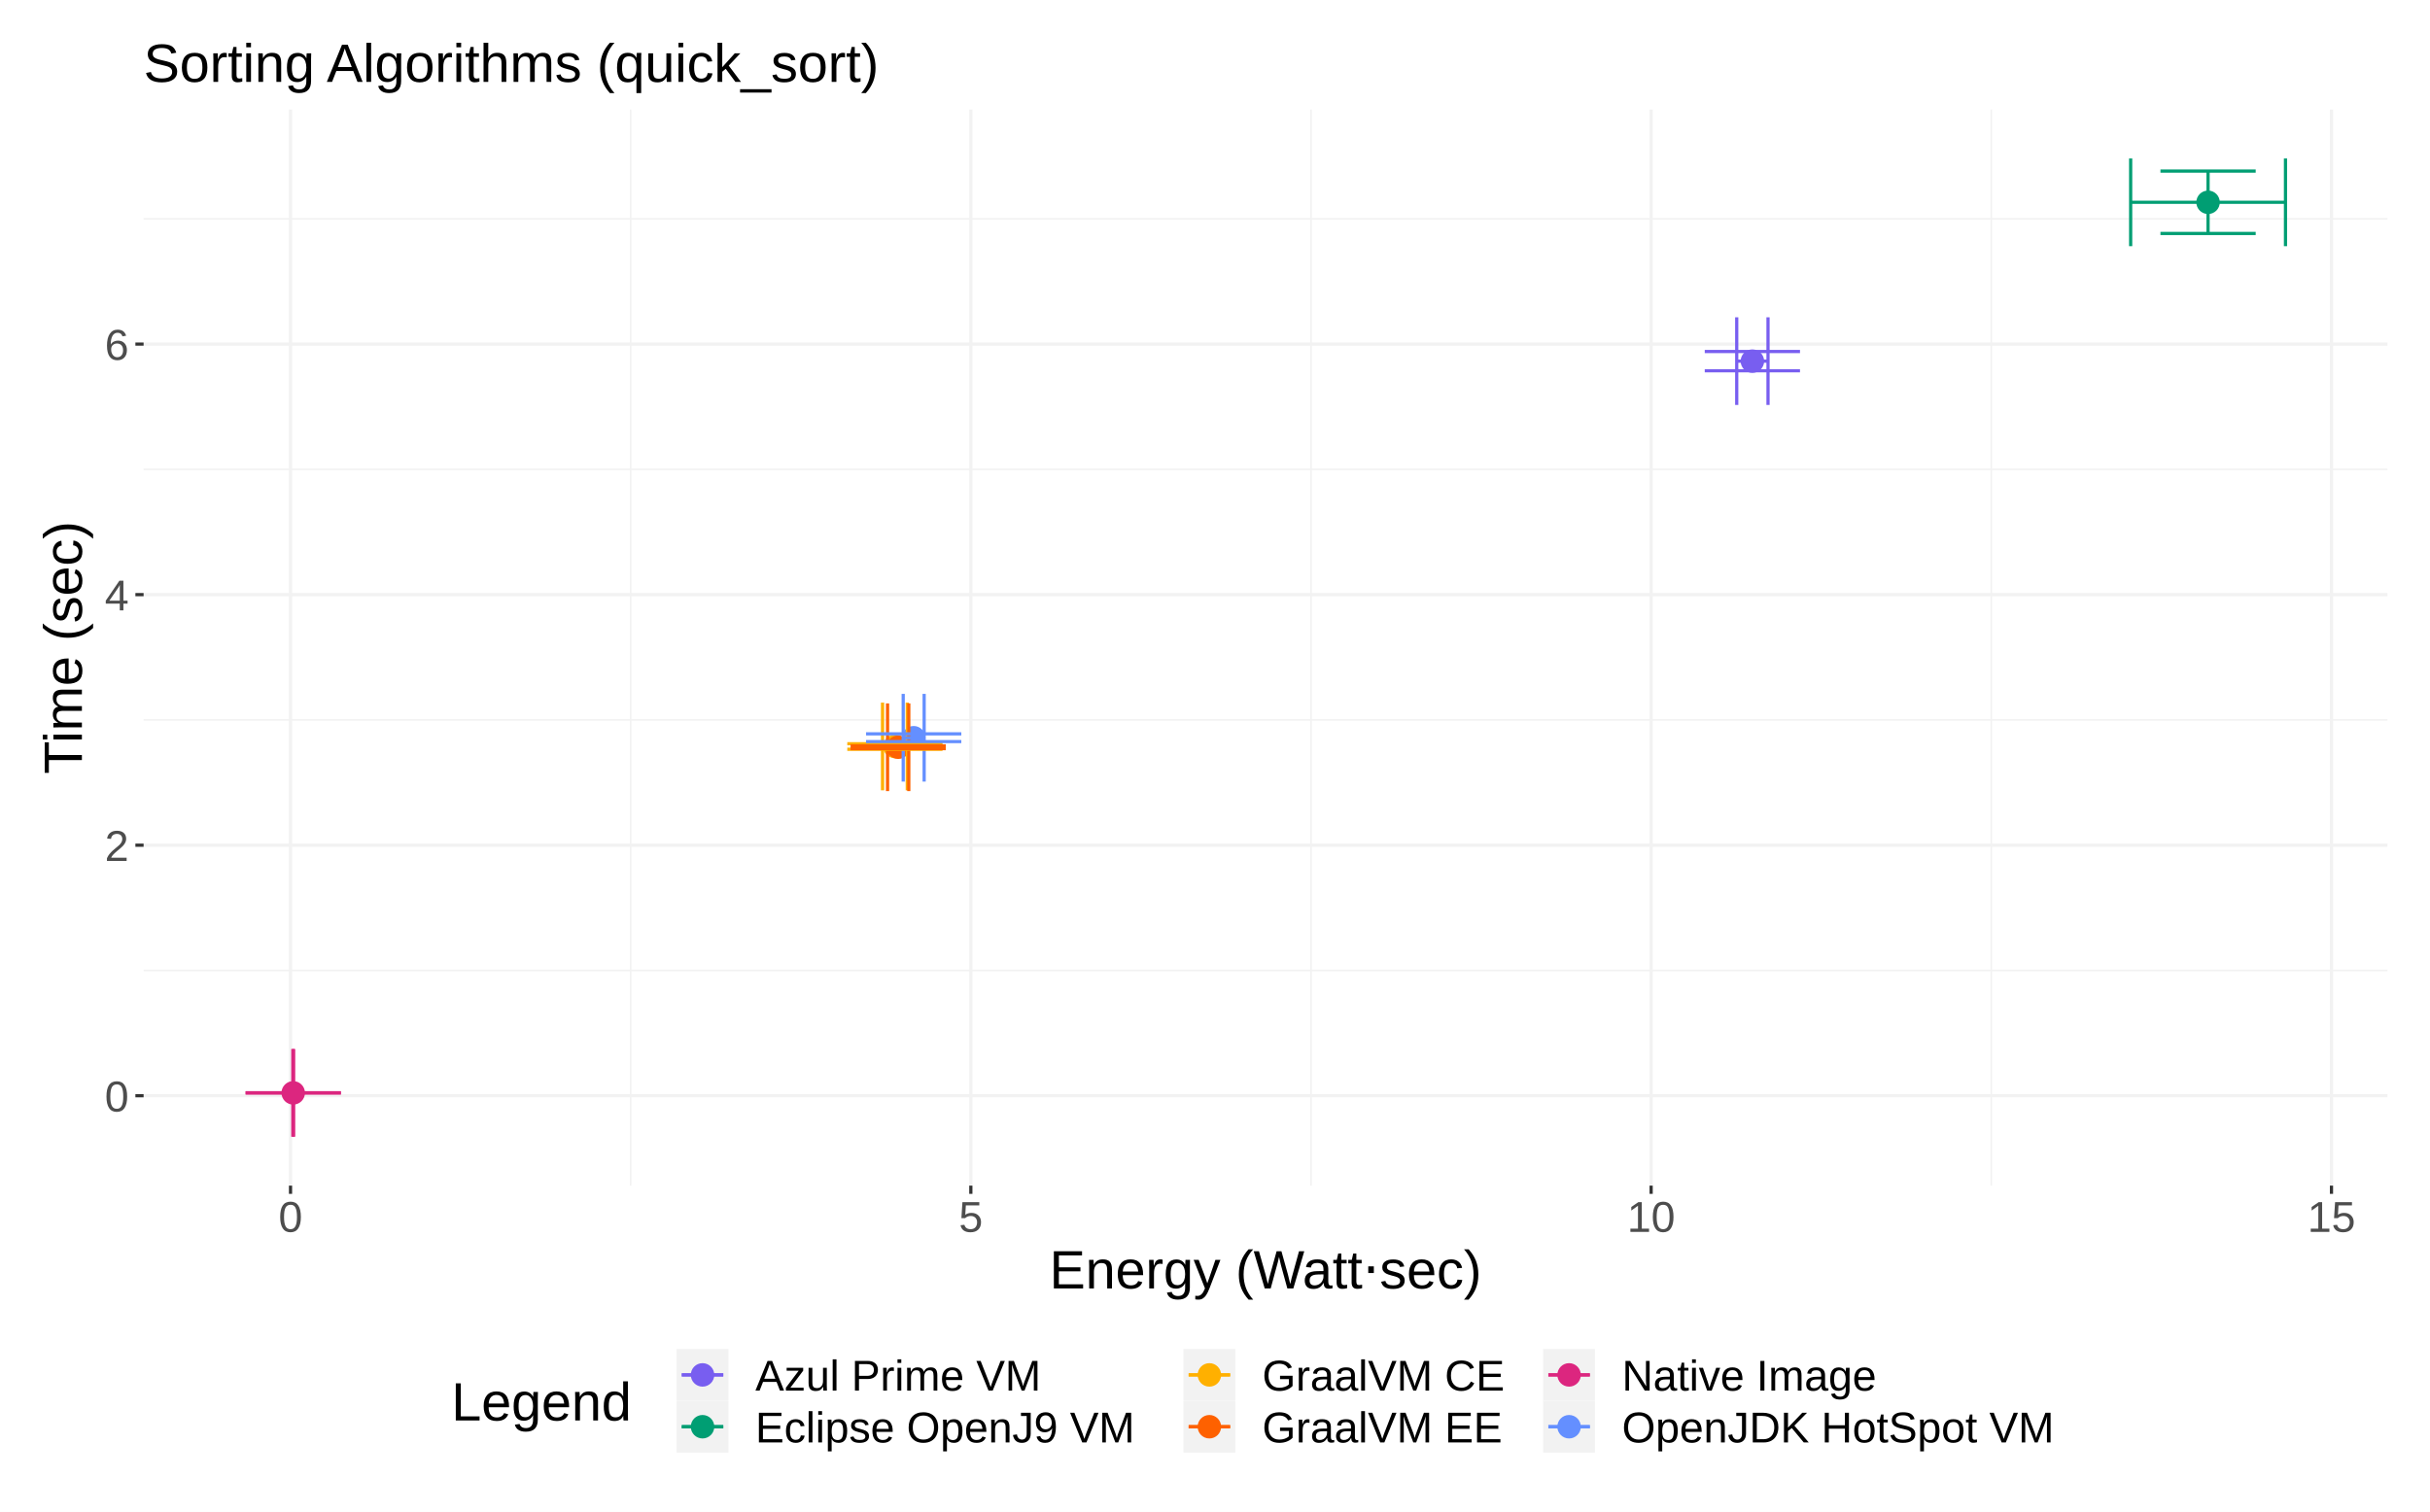
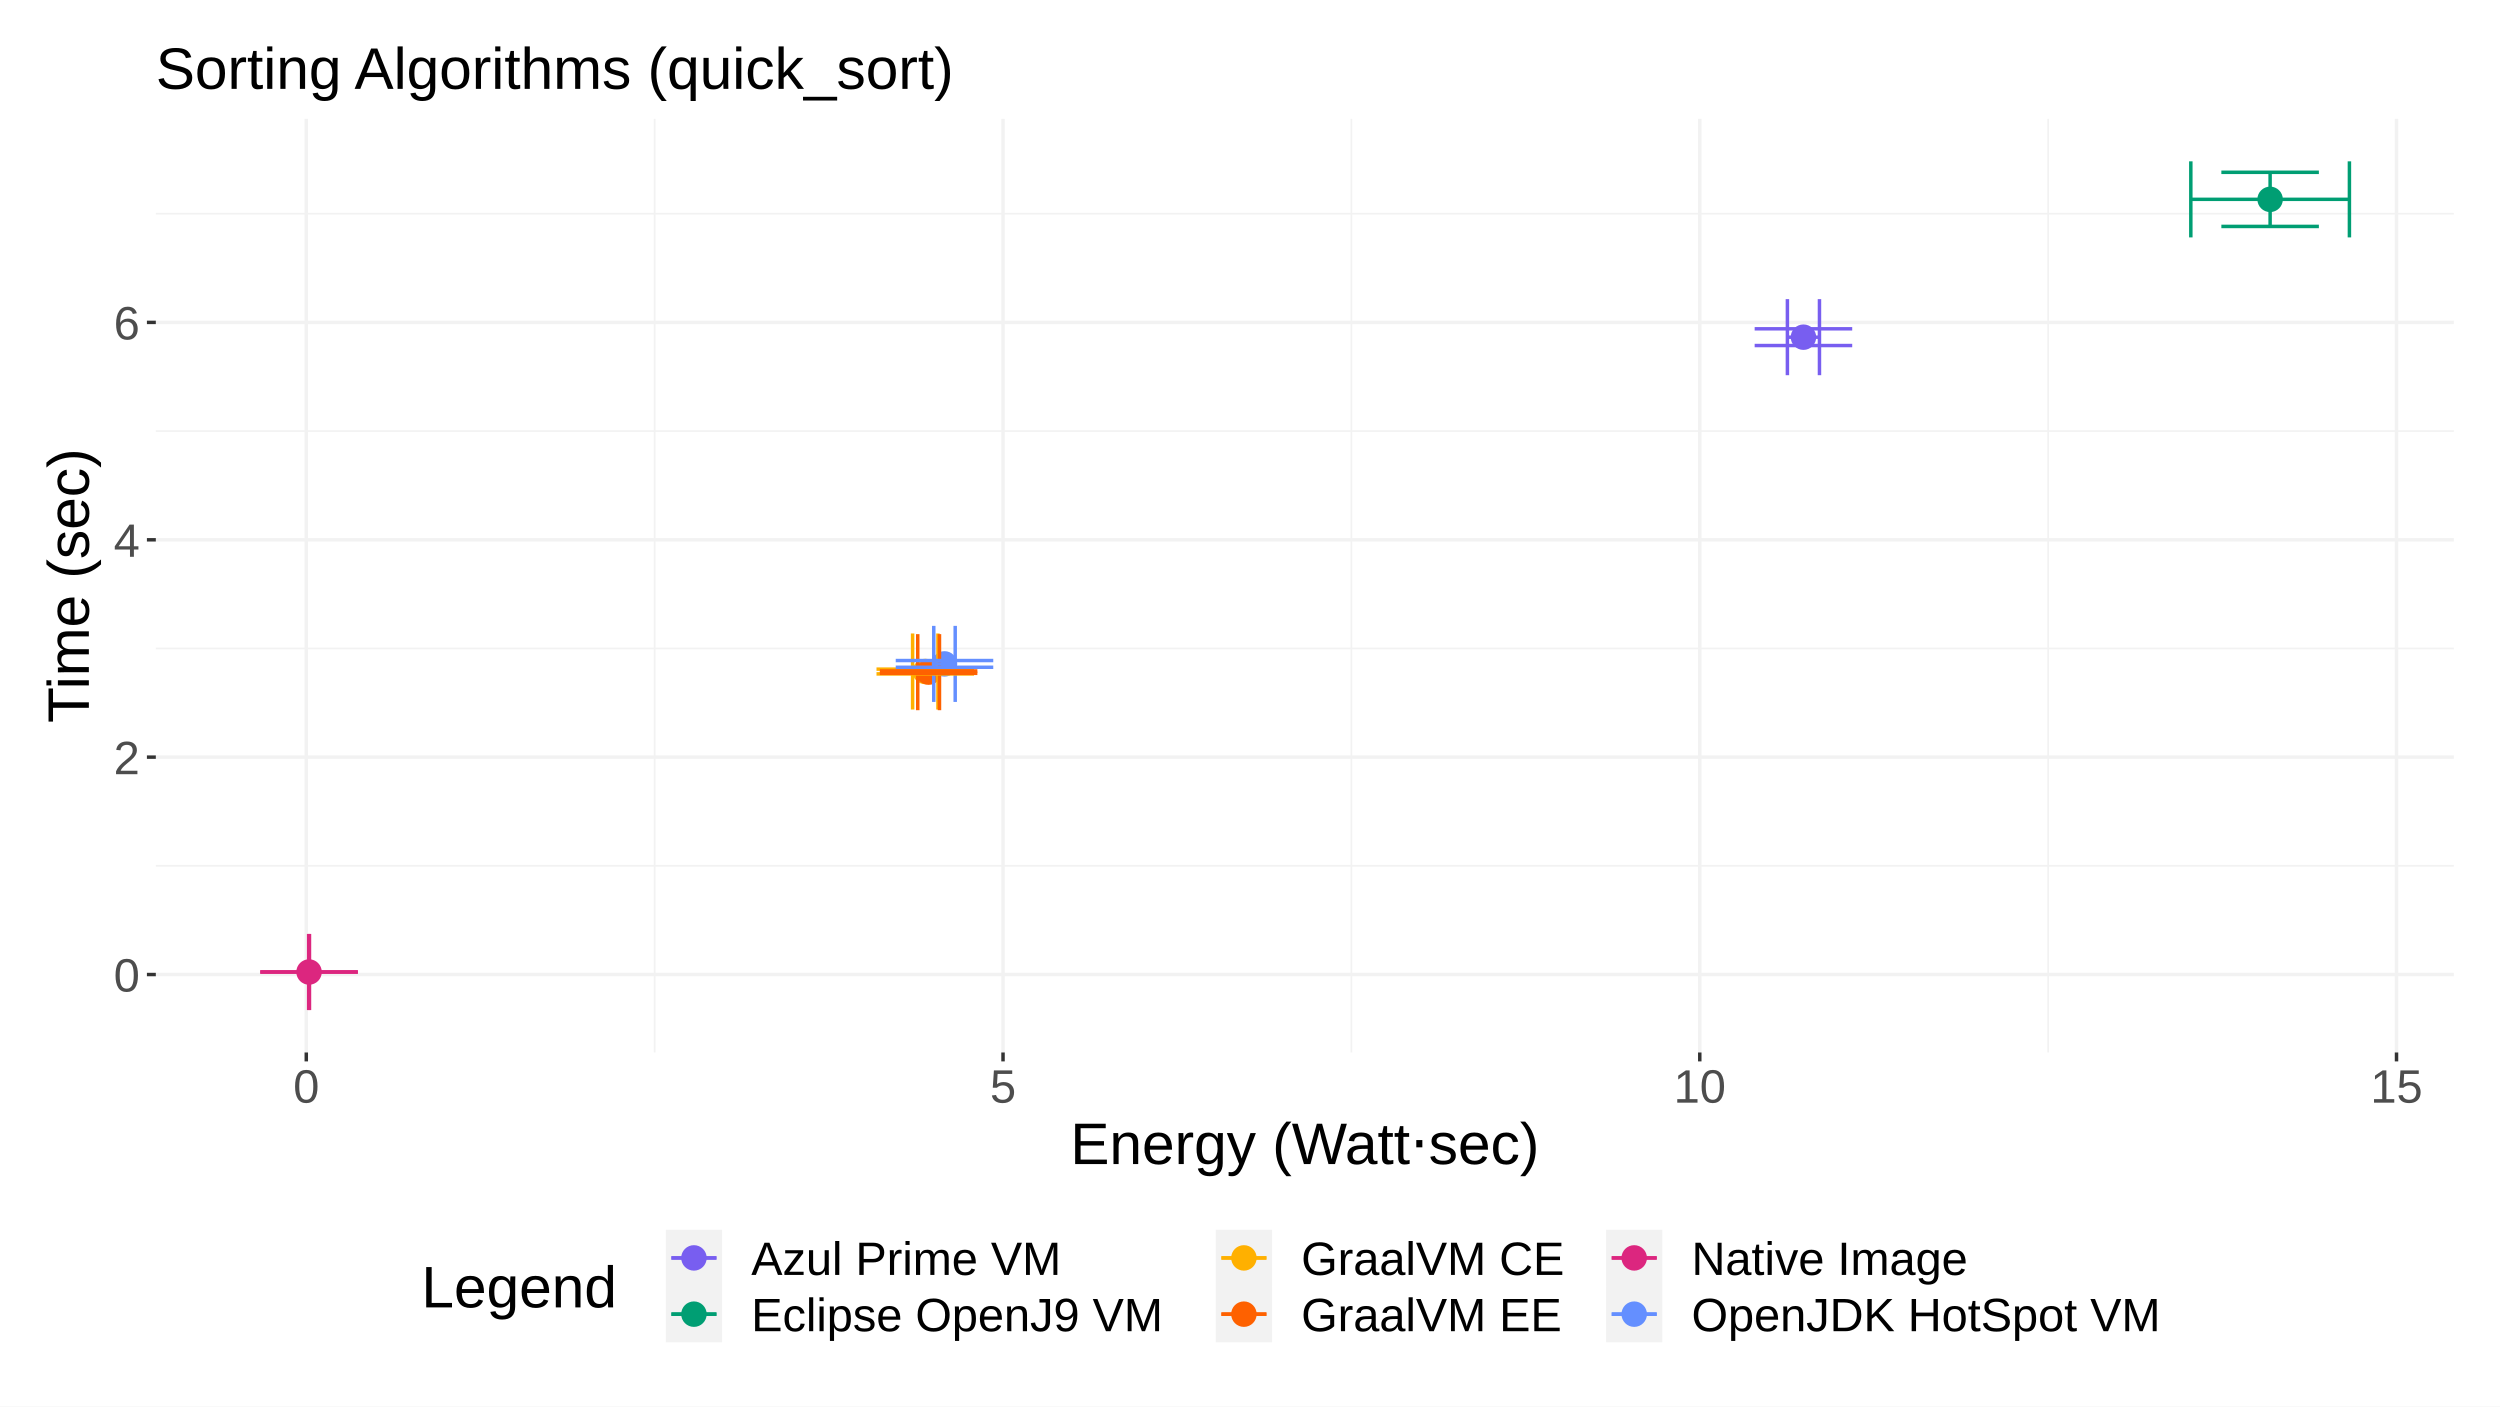
- <svg xmlns="http://www.w3.org/2000/svg" class="svglite" width="810.00pt" height="504.00pt" viewBox="0 0 810.00 504.00">
+ <svg xmlns="http://www.w3.org/2000/svg" class="svglite" width="768.00pt" height="432.00pt" viewBox="0 0 768.00 432.00">
  <defs>
    <style type="text/css">
    .svglite line, .svglite polyline, .svglite polygon, .svglite path, .svglite rect, .svglite circle {
      fill: none;
      stroke: #000000;
      stroke-linecap: round;
      stroke-linejoin: round;
      stroke-miterlimit: 10.00;
    }
    .svglite text {
      white-space: pre;
    }
  </style>
  </defs>
  <rect width="100%" height="100%" style="stroke: none; fill: #FFFFFF;" />
  <defs>
-     <clipPath id="cpMC4wMHw4MTAuMDB8MC4wMHw1MDQuMDA=">
-       <rect x="0.00" y="0.00" width="810.00" height="504.00" />
+     <clipPath id="cpMC4wMHw3NjguMDB8MC4wMHw0MzIuMDA=">
+       <rect x="0.00" y="0.00" width="768.00" height="432.00" />
    </clipPath>
  </defs>
-   <g clip-path="url(#cpMC4wMHw4MTAuMDB8MC4wMHw1MDQuMDA=)">
-     <rect x="0.00" y="-0" width="810.00" height="504.00" style="stroke-width: 1.07; stroke: #FFFFFF; fill: #FFFFFF;" />
+   <g clip-path="url(#cpMC4wMHw3NjguMDB8MC4wMHw0MzIuMDA=)">
+     <rect x="0.00" y="0.00" width="768.00" height="432.00" style="stroke-width: 1.07; stroke: #FFFFFF; fill: #FFFFFF;" />
  </g>
  <defs>
-     <clipPath id="cpNDcuODd8Nzk1LjgzfDM2LjUyfDM5NS4zMg==">
-       <rect x="47.87" y="36.52" width="747.95" height="358.80" />
+     <clipPath id="cpNDcuODd8NzUzLjgzfDM2LjUyfDMyMy4zMg==">
+       <rect x="47.87" y="36.52" width="705.95" height="286.80" />
    </clipPath>
  </defs>
-   <g clip-path="url(#cpNDcuODd8Nzk1LjgzfDM2LjUyfDM5NS4zMg==)">
-     <rect x="47.87" y="36.52" width="747.95" height="358.80" style="stroke-width: 1.07; stroke: none;" />
-     <polyline points="47.87,323.58 795.83,323.58 " style="stroke-width: 0.53; stroke: #F2F2F2; stroke-linecap: butt;" />
-     <polyline points="47.87,240.04 795.83,240.04 " style="stroke-width: 0.53; stroke: #F2F2F2; stroke-linecap: butt;" />
-     <polyline points="47.87,156.50 795.83,156.50 " style="stroke-width: 0.53; stroke: #F2F2F2; stroke-linecap: butt;" />
-     <polyline points="47.87,72.96 795.83,72.96 " style="stroke-width: 0.53; stroke: #F2F2F2; stroke-linecap: butt;" />
-     <polyline points="210.22,395.32 210.22,36.52 " style="stroke-width: 0.53; stroke: #F2F2F2; stroke-linecap: butt;" />
-     <polyline points="437.00,395.32 437.00,36.52 " style="stroke-width: 0.53; stroke: #F2F2F2; stroke-linecap: butt;" />
-     <polyline points="663.77,395.32 663.77,36.52 " style="stroke-width: 0.53; stroke: #F2F2F2; stroke-linecap: butt;" />
-     <polyline points="47.87,365.35 795.83,365.35 " style="stroke-width: 1.07; stroke: #F2F2F2; stroke-linecap: butt;" />
-     <polyline points="47.87,281.81 795.83,281.81 " style="stroke-width: 1.07; stroke: #F2F2F2; stroke-linecap: butt;" />
-     <polyline points="47.87,198.27 795.83,198.27 " style="stroke-width: 1.07; stroke: #F2F2F2; stroke-linecap: butt;" />
-     <polyline points="47.87,114.73 795.83,114.73 " style="stroke-width: 1.07; stroke: #F2F2F2; stroke-linecap: butt;" />
-     <polyline points="96.84,395.32 96.84,36.52 " style="stroke-width: 1.07; stroke: #F2F2F2; stroke-linecap: butt;" />
-     <polyline points="323.61,395.32 323.61,36.52 " style="stroke-width: 1.07; stroke: #F2F2F2; stroke-linecap: butt;" />
-     <polyline points="550.38,395.32 550.38,36.52 " style="stroke-width: 1.07; stroke: #F2F2F2; stroke-linecap: butt;" />
-     <polyline points="777.16,395.32 777.16,36.52 " style="stroke-width: 1.07; stroke: #F2F2F2; stroke-linecap: butt;" />
-     <circle cx="584.13" cy="120.42" r="3.56" style="stroke-width: 0.71; stroke: #785EF0; fill: #785EF0;" />
-     <circle cx="736.02" cy="67.45" r="3.56" style="stroke-width: 0.71; stroke: #009E73; fill: #009E73;" />
-     <circle cx="298.30" cy="248.90" r="3.56" style="stroke-width: 0.71; stroke: #FFB000; fill: #FFB000;" />
-     <circle cx="299.39" cy="249.15" r="3.56" style="stroke-width: 0.71; stroke: #FE6100; fill: #FE6100;" />
-     <circle cx="97.74" cy="364.39" r="3.56" style="stroke-width: 0.71; stroke: #DC267F; fill: #DC267F;" />
-     <circle cx="304.56" cy="245.98" r="3.56" style="stroke-width: 0.71; stroke: #648FFF; fill: #648FFF;" />
-     <polyline points="589.34,135.03 589.34,105.80 " style="stroke-width: 1.07; stroke: #785EF0; stroke-linecap: butt;" />
-     <polyline points="589.34,120.42 578.91,120.42 " style="stroke-width: 1.07; stroke: #785EF0; stroke-linecap: butt;" />
-     <polyline points="578.91,135.03 578.91,105.80 " style="stroke-width: 1.07; stroke: #785EF0; stroke-linecap: butt;" />
-     <polyline points="761.83,82.07 761.83,52.83 " style="stroke-width: 1.07; stroke: #009E73; stroke-linecap: butt;" />
-     <polyline points="761.83,67.45 710.22,67.45 " style="stroke-width: 1.07; stroke: #009E73; stroke-linecap: butt;" />
-     <polyline points="710.22,82.07 710.22,52.83 " style="stroke-width: 1.07; stroke: #009E73; stroke-linecap: butt;" />
-     <polyline points="302.43,263.52 302.43,234.28 " style="stroke-width: 1.07; stroke: #FFB000; stroke-linecap: butt;" />
-     <polyline points="302.43,248.90 294.18,248.90 " style="stroke-width: 1.07; stroke: #FFB000; stroke-linecap: butt;" />
-     <polyline points="294.18,263.52 294.18,234.28 " style="stroke-width: 1.07; stroke: #FFB000; stroke-linecap: butt;" />
-     <polyline points="302.93,263.77 302.93,234.53 " style="stroke-width: 1.07; stroke: #FE6100; stroke-linecap: butt;" />
-     <polyline points="302.93,249.15 295.85,249.15 " style="stroke-width: 1.07; stroke: #FE6100; stroke-linecap: butt;" />
-     <polyline points="295.85,263.77 295.85,234.53 " style="stroke-width: 1.07; stroke: #FE6100; stroke-linecap: butt;" />
-     <polyline points="97.88,379.01 97.88,349.77 " style="stroke-width: 1.07; stroke: #DC267F; stroke-linecap: butt;" />
-     <polyline points="97.88,364.39 97.61,364.39 " style="stroke-width: 1.07; stroke: #DC267F; stroke-linecap: butt;" />
-     <polyline points="97.61,379.01 97.61,349.77 " style="stroke-width: 1.07; stroke: #DC267F; stroke-linecap: butt;" />
-     <polyline points="308.05,260.60 308.05,231.36 " style="stroke-width: 1.07; stroke: #648FFF; stroke-linecap: butt;" />
-     <polyline points="308.05,245.98 301.07,245.98 " style="stroke-width: 1.07; stroke: #648FFF; stroke-linecap: butt;" />
-     <polyline points="301.07,260.60 301.07,231.36 " style="stroke-width: 1.07; stroke: #648FFF; stroke-linecap: butt;" />
-     <polyline points="568.25,117.20 600.00,117.20 " style="stroke-width: 1.07; stroke: #785EF0; stroke-linecap: butt;" />
-     <polyline points="584.13,117.20 584.13,123.63 " style="stroke-width: 1.07; stroke: #785EF0; stroke-linecap: butt;" />
-     <polyline points="568.25,123.63 600.00,123.63 " style="stroke-width: 1.07; stroke: #785EF0; stroke-linecap: butt;" />
-     <polyline points="720.15,57.05 751.90,57.05 " style="stroke-width: 1.07; stroke: #009E73; stroke-linecap: butt;" />
-     <polyline points="736.02,57.05 736.02,77.85 " style="stroke-width: 1.07; stroke: #009E73; stroke-linecap: butt;" />
-     <polyline points="720.15,77.85 751.90,77.85 " style="stroke-width: 1.07; stroke: #009E73; stroke-linecap: butt;" />
-     <polyline points="282.43,247.98 314.18,247.98 " style="stroke-width: 1.07; stroke: #FFB000; stroke-linecap: butt;" />
-     <polyline points="298.30,247.98 298.30,249.82 " style="stroke-width: 1.07; stroke: #FFB000; stroke-linecap: butt;" />
-     <polyline points="282.43,249.82 314.18,249.82 " style="stroke-width: 1.07; stroke: #FFB000; stroke-linecap: butt;" />
-     <polyline points="283.52,248.69 315.27,248.69 " style="stroke-width: 1.07; stroke: #FE6100; stroke-linecap: butt;" />
-     <polyline points="299.39,248.69 299.39,249.61 " style="stroke-width: 1.07; stroke: #FE6100; stroke-linecap: butt;" />
-     <polyline points="283.52,249.61 315.27,249.61 " style="stroke-width: 1.07; stroke: #FE6100; stroke-linecap: butt;" />
-     <polyline points="81.87,364.35 113.62,364.35 " style="stroke-width: 1.07; stroke: #DC267F; stroke-linecap: butt;" />
-     <polyline points="97.74,364.35 97.74,364.44 " style="stroke-width: 1.07; stroke: #DC267F; stroke-linecap: butt;" />
-     <polyline points="81.87,364.44 113.62,364.44 " style="stroke-width: 1.07; stroke: #DC267F; stroke-linecap: butt;" />
-     <polyline points="288.69,244.68 320.44,244.68 " style="stroke-width: 1.07; stroke: #648FFF; stroke-linecap: butt;" />
-     <polyline points="304.56,244.68 304.56,247.27 " style="stroke-width: 1.07; stroke: #648FFF; stroke-linecap: butt;" />
-     <polyline points="288.69,247.27 320.44,247.27 " style="stroke-width: 1.07; stroke: #648FFF; stroke-linecap: butt;" />
+   <g clip-path="url(#cpNDcuODd8NzUzLjgzfDM2LjUyfDMyMy4zMg==)">
+     <rect x="47.87" y="36.52" width="705.95" height="286.80" style="stroke-width: 1.07; stroke: none;" />
+     <polyline points="47.87,265.98 753.83,265.98 " style="stroke-width: 0.53; stroke: #F2F2F2; stroke-linecap: butt;" />
+     <polyline points="47.87,199.20 753.83,199.20 " style="stroke-width: 0.53; stroke: #F2F2F2; stroke-linecap: butt;" />
+     <polyline points="47.87,132.43 753.83,132.43 " style="stroke-width: 0.53; stroke: #F2F2F2; stroke-linecap: butt;" />
+     <polyline points="47.87,65.65 753.83,65.65 " style="stroke-width: 0.53; stroke: #F2F2F2; stroke-linecap: butt;" />
+     <polyline points="201.11,323.32 201.11,36.52 " style="stroke-width: 0.53; stroke: #F2F2F2; stroke-linecap: butt;" />
+     <polyline points="415.15,323.32 415.15,36.52 " style="stroke-width: 0.53; stroke: #F2F2F2; stroke-linecap: butt;" />
+     <polyline points="629.19,323.32 629.19,36.52 " style="stroke-width: 0.53; stroke: #F2F2F2; stroke-linecap: butt;" />
+     <polyline points="47.87,299.37 753.83,299.37 " style="stroke-width: 1.07; stroke: #F2F2F2; stroke-linecap: butt;" />
+     <polyline points="47.87,232.59 753.83,232.59 " style="stroke-width: 1.07; stroke: #F2F2F2; stroke-linecap: butt;" />
+     <polyline points="47.87,165.82 753.83,165.82 " style="stroke-width: 1.07; stroke: #F2F2F2; stroke-linecap: butt;" />
+     <polyline points="47.87,99.04 753.83,99.04 " style="stroke-width: 1.07; stroke: #F2F2F2; stroke-linecap: butt;" />
+     <polyline points="94.09,323.32 94.09,36.52 " style="stroke-width: 1.07; stroke: #F2F2F2; stroke-linecap: butt;" />
+     <polyline points="308.13,323.32 308.13,36.52 " style="stroke-width: 1.07; stroke: #F2F2F2; stroke-linecap: butt;" />
+     <polyline points="522.17,323.32 522.17,36.52 " style="stroke-width: 1.07; stroke: #F2F2F2; stroke-linecap: butt;" />
+     <polyline points="736.21,323.32 736.21,36.52 " style="stroke-width: 1.07; stroke: #F2F2F2; stroke-linecap: butt;" />
+     <circle cx="554.02" cy="103.58" r="3.56" style="stroke-width: 0.71; stroke: #785EF0; fill: #785EF0;" />
+     <circle cx="697.38" cy="61.24" r="3.56" style="stroke-width: 0.71; stroke: #009E73; fill: #009E73;" />
+     <circle cx="284.24" cy="206.28" r="3.56" style="stroke-width: 0.71; stroke: #FFB000; fill: #FFB000;" />
+     <circle cx="285.27" cy="206.48" r="3.56" style="stroke-width: 0.71; stroke: #FE6100; fill: #FE6100;" />
+     <circle cx="94.94" cy="298.60" r="3.56" style="stroke-width: 0.71; stroke: #DC267F; fill: #DC267F;" />
+     <circle cx="290.15" cy="203.95" r="3.56" style="stroke-width: 0.71; stroke: #648FFF; fill: #648FFF;" />
+     <polyline points="558.94,115.27 558.94,91.89 " style="stroke-width: 1.07; stroke: #785EF0; stroke-linecap: butt;" />
+     <polyline points="558.94,103.58 549.09,103.58 " style="stroke-width: 1.07; stroke: #785EF0; stroke-linecap: butt;" />
+     <polyline points="549.09,115.27 549.09,91.89 " style="stroke-width: 1.07; stroke: #785EF0; stroke-linecap: butt;" />
+     <polyline points="721.74,72.93 721.74,49.56 " style="stroke-width: 1.07; stroke: #009E73; stroke-linecap: butt;" />
+     <polyline points="721.74,61.24 673.02,61.24 " style="stroke-width: 1.07; stroke: #009E73; stroke-linecap: butt;" />
+     <polyline points="673.02,72.93 673.02,49.56 " style="stroke-width: 1.07; stroke: #009E73; stroke-linecap: butt;" />
+     <polyline points="288.14,217.97 288.14,194.60 " style="stroke-width: 1.07; stroke: #FFB000; stroke-linecap: butt;" />
+     <polyline points="288.14,206.28 280.35,206.28 " style="stroke-width: 1.07; stroke: #FFB000; stroke-linecap: butt;" />
+     <polyline points="280.35,217.97 280.35,194.60 " style="stroke-width: 1.07; stroke: #FFB000; stroke-linecap: butt;" />
+     <polyline points="288.61,218.17 288.61,194.80 " style="stroke-width: 1.07; stroke: #FE6100; stroke-linecap: butt;" />
+     <polyline points="288.61,206.48 281.93,206.48 " style="stroke-width: 1.07; stroke: #FE6100; stroke-linecap: butt;" />
+     <polyline points="281.93,218.17 281.93,194.80 " style="stroke-width: 1.07; stroke: #FE6100; stroke-linecap: butt;" />
+     <polyline points="95.07,310.29 95.07,286.91 " style="stroke-width: 1.07; stroke: #DC267F; stroke-linecap: butt;" />
+     <polyline points="95.07,298.60 94.82,298.60 " style="stroke-width: 1.07; stroke: #DC267F; stroke-linecap: butt;" />
+     <polyline points="94.82,310.29 94.82,286.91 " style="stroke-width: 1.07; stroke: #DC267F; stroke-linecap: butt;" />
+     <polyline points="293.44,215.63 293.44,192.26 " style="stroke-width: 1.07; stroke: #648FFF; stroke-linecap: butt;" />
+     <polyline points="293.44,203.95 286.85,203.95 " style="stroke-width: 1.07; stroke: #648FFF; stroke-linecap: butt;" />
+     <polyline points="286.85,215.63 286.85,192.26 " style="stroke-width: 1.07; stroke: #648FFF; stroke-linecap: butt;" />
+     <polyline points="539.03,101.01 569.00,101.01 " style="stroke-width: 1.07; stroke: #785EF0; stroke-linecap: butt;" />
+     <polyline points="554.02,101.01 554.02,106.15 " style="stroke-width: 1.07; stroke: #785EF0; stroke-linecap: butt;" />
+     <polyline points="539.03,106.15 569.00,106.15 " style="stroke-width: 1.07; stroke: #785EF0; stroke-linecap: butt;" />
+     <polyline points="682.40,52.93 712.36,52.93 " style="stroke-width: 1.07; stroke: #009E73; stroke-linecap: butt;" />
+     <polyline points="697.38,52.93 697.38,69.56 " style="stroke-width: 1.07; stroke: #009E73; stroke-linecap: butt;" />
+     <polyline points="682.40,69.56 712.36,69.56 " style="stroke-width: 1.07; stroke: #009E73; stroke-linecap: butt;" />
+     <polyline points="269.26,205.55 299.22,205.55 " style="stroke-width: 1.07; stroke: #FFB000; stroke-linecap: butt;" />
+     <polyline points="284.24,205.55 284.24,207.02 " style="stroke-width: 1.07; stroke: #FFB000; stroke-linecap: butt;" />
+     <polyline points="269.26,207.02 299.22,207.02 " style="stroke-width: 1.07; stroke: #FFB000; stroke-linecap: butt;" />
+     <polyline points="270.29,206.12 300.25,206.12 " style="stroke-width: 1.07; stroke: #FE6100; stroke-linecap: butt;" />
+     <polyline points="285.27,206.12 285.27,206.85 " style="stroke-width: 1.07; stroke: #FE6100; stroke-linecap: butt;" />
+     <polyline points="270.29,206.85 300.25,206.85 " style="stroke-width: 1.07; stroke: #FE6100; stroke-linecap: butt;" />
+     <polyline points="79.96,298.57 109.93,298.57 " style="stroke-width: 1.07; stroke: #DC267F; stroke-linecap: butt;" />
+     <polyline points="94.94,298.57 94.94,298.63 " style="stroke-width: 1.07; stroke: #DC267F; stroke-linecap: butt;" />
+     <polyline points="79.96,298.63 109.93,298.63 " style="stroke-width: 1.07; stroke: #DC267F; stroke-linecap: butt;" />
+     <polyline points="275.17,202.91 305.13,202.91 " style="stroke-width: 1.07; stroke: #648FFF; stroke-linecap: butt;" />
+     <polyline points="290.15,202.91 290.15,204.98 " style="stroke-width: 1.07; stroke: #648FFF; stroke-linecap: butt;" />
+     <polyline points="275.17,204.98 305.13,204.98 " style="stroke-width: 1.07; stroke: #648FFF; stroke-linecap: butt;" />
  </g>
-   <g clip-path="url(#cpMC4wMHw4MTAuMDB8MC4wMHw1MDQuMDA=)">
-     <text x="42.94" y="370.60" text-anchor="end" style="font-size: 14.40px;fill: #4D4D4D; font-family: &quot;Liberation Sans&quot;;" textLength="9.16px" lengthAdjust="spacingAndGlyphs">0</text>
-     <text x="42.94" y="287.06" text-anchor="end" style="font-size: 14.40px;fill: #4D4D4D; font-family: &quot;Liberation Sans&quot;;" textLength="9.16px" lengthAdjust="spacingAndGlyphs">2</text>
-     <text x="42.94" y="203.52" text-anchor="end" style="font-size: 14.40px;fill: #4D4D4D; font-family: &quot;Liberation Sans&quot;;" textLength="9.16px" lengthAdjust="spacingAndGlyphs">4</text>
-     <text x="42.94" y="119.98" text-anchor="end" style="font-size: 14.40px;fill: #4D4D4D; font-family: &quot;Liberation Sans&quot;;" textLength="9.16px" lengthAdjust="spacingAndGlyphs">6</text>
-     <polyline points="45.13,365.35 47.87,365.35 " style="stroke-width: 1.07; stroke: #333333; stroke-linecap: butt;" />
-     <polyline points="45.13,281.81 47.87,281.81 " style="stroke-width: 1.07; stroke: #333333; stroke-linecap: butt;" />
-     <polyline points="45.13,198.27 47.87,198.27 " style="stroke-width: 1.07; stroke: #333333; stroke-linecap: butt;" />
-     <polyline points="45.13,114.73 47.87,114.73 " style="stroke-width: 1.07; stroke: #333333; stroke-linecap: butt;" />
-     <polyline points="96.84,398.06 96.84,395.32 " style="stroke-width: 1.07; stroke: #333333; stroke-linecap: butt;" />
-     <polyline points="323.61,398.06 323.61,395.32 " style="stroke-width: 1.07; stroke: #333333; stroke-linecap: butt;" />
-     <polyline points="550.38,398.06 550.38,395.32 " style="stroke-width: 1.07; stroke: #333333; stroke-linecap: butt;" />
-     <polyline points="777.16,398.06 777.16,395.32 " style="stroke-width: 1.07; stroke: #333333; stroke-linecap: butt;" />
-     <text x="96.84" y="410.74" text-anchor="middle" style="font-size: 14.40px;fill: #4D4D4D; font-family: &quot;Liberation Sans&quot;;" textLength="9.16px" lengthAdjust="spacingAndGlyphs">0</text>
-     <text x="323.61" y="410.74" text-anchor="middle" style="font-size: 14.40px;fill: #4D4D4D; font-family: &quot;Liberation Sans&quot;;" textLength="9.16px" lengthAdjust="spacingAndGlyphs">5</text>
-     <text x="550.38" y="410.74" text-anchor="middle" style="font-size: 14.40px;fill: #4D4D4D; font-family: &quot;Liberation Sans&quot;;" textLength="18.32px" lengthAdjust="spacingAndGlyphs">10</text>
-     <text x="777.16" y="410.74" text-anchor="middle" style="font-size: 14.40px;fill: #4D4D4D; font-family: &quot;Liberation Sans&quot;;" textLength="18.32px" lengthAdjust="spacingAndGlyphs">15</text>
-     <text x="421.85" y="429.60" text-anchor="middle" style="font-size: 18.00px; font-family: &quot;Liberation Sans&quot;;" textLength="160.65px" lengthAdjust="spacingAndGlyphs">Energy (Watt⋅sec)</text>
-     <text transform="translate(27.30,215.92) rotate(-90)" text-anchor="middle" style="font-size: 18.00px; font-family: &quot;Liberation Sans&quot;;" textLength="94.16px" lengthAdjust="spacingAndGlyphs">Time (sec)</text>
-     <rect x="144.97" y="444.31" width="553.75" height="45.52" style="stroke-width: 1.07; stroke: none; fill: #FFFFFF;" />
-     <text x="150.45" y="473.63" style="font-size: 18.00px; font-family: &quot;Liberation Sans&quot;;" textLength="66.12px" lengthAdjust="spacingAndGlyphs">Legend</text>
-     <rect x="225.54" y="449.79" width="17.28" height="17.28" style="stroke-width: 1.07; stroke: none; fill: #F2F2F2;" />
-     <circle cx="234.18" cy="458.43" r="3.56" style="stroke-width: 0.71; stroke: #785EF0; fill: #785EF0;" />
-     <line x1="227.26" y1="458.43" x2="241.09" y2="458.43" style="stroke-width: 1.07; stroke: #785EF0; stroke-linecap: butt;" />
-     <line x1="227.26" y1="458.43" x2="241.09" y2="458.43" style="stroke-width: 1.07; stroke: #785EF0; stroke-linecap: butt;" />
-     <rect x="225.54" y="467.07" width="17.28" height="17.28" style="stroke-width: 1.07; stroke: none; fill: #F2F2F2;" />
-     <circle cx="234.18" cy="475.71" r="3.56" style="stroke-width: 0.71; stroke: #009E73; fill: #009E73;" />
-     <line x1="227.26" y1="475.71" x2="241.09" y2="475.71" style="stroke-width: 1.07; stroke: #009E73; stroke-linecap: butt;" />
-     <line x1="227.26" y1="475.71" x2="241.09" y2="475.71" style="stroke-width: 1.07; stroke: #009E73; stroke-linecap: butt;" />
-     <rect x="394.49" y="449.79" width="17.28" height="17.28" style="stroke-width: 1.07; stroke: none; fill: #F2F2F2;" />
-     <circle cx="403.13" cy="458.43" r="3.56" style="stroke-width: 0.71; stroke: #FFB000; fill: #FFB000;" />
-     <line x1="396.22" y1="458.43" x2="410.04" y2="458.43" style="stroke-width: 1.07; stroke: #FFB000; stroke-linecap: butt;" />
-     <line x1="396.22" y1="458.43" x2="410.04" y2="458.43" style="stroke-width: 1.07; stroke: #FFB000; stroke-linecap: butt;" />
-     <rect x="394.49" y="467.07" width="17.28" height="17.28" style="stroke-width: 1.07; stroke: none; fill: #F2F2F2;" />
-     <circle cx="403.13" cy="475.71" r="3.56" style="stroke-width: 0.71; stroke: #FE6100; fill: #FE6100;" />
-     <line x1="396.22" y1="475.71" x2="410.04" y2="475.71" style="stroke-width: 1.07; stroke: #FE6100; stroke-linecap: butt;" />
-     <line x1="396.22" y1="475.71" x2="410.04" y2="475.71" style="stroke-width: 1.07; stroke: #FE6100; stroke-linecap: butt;" />
-     <rect x="514.39" y="449.79" width="17.28" height="17.28" style="stroke-width: 1.07; stroke: none; fill: #F2F2F2;" />
-     <circle cx="523.03" cy="458.43" r="3.56" style="stroke-width: 0.71; stroke: #DC267F; fill: #DC267F;" />
-     <line x1="516.12" y1="458.43" x2="529.94" y2="458.43" style="stroke-width: 1.07; stroke: #DC267F; stroke-linecap: butt;" />
-     <line x1="516.12" y1="458.43" x2="529.94" y2="458.43" style="stroke-width: 1.07; stroke: #DC267F; stroke-linecap: butt;" />
-     <rect x="514.39" y="467.07" width="17.28" height="17.28" style="stroke-width: 1.07; stroke: none; fill: #F2F2F2;" />
-     <circle cx="523.03" cy="475.71" r="3.56" style="stroke-width: 0.71; stroke: #648FFF; fill: #648FFF;" />
-     <line x1="516.12" y1="475.71" x2="529.94" y2="475.71" style="stroke-width: 1.07; stroke: #648FFF; stroke-linecap: butt;" />
-     <line x1="516.12" y1="475.71" x2="529.94" y2="475.71" style="stroke-width: 1.07; stroke: #648FFF; stroke-linecap: butt;" />
-     <text x="251.78" y="463.67" style="font-size: 14.40px; font-family: &quot;Liberation Sans&quot;;" textLength="103.13px" lengthAdjust="spacingAndGlyphs">Azul Prime VM</text>
-     <text x="251.78" y="480.95" style="font-size: 14.40px; font-family: &quot;Liberation Sans&quot;;" textLength="133.74px" lengthAdjust="spacingAndGlyphs">Eclipse OpenJ9 VM</text>
-     <text x="420.74" y="463.67" style="font-size: 14.40px; font-family: &quot;Liberation Sans&quot;;" textLength="84.69px" lengthAdjust="spacingAndGlyphs">GraalVM CE</text>
-     <text x="420.74" y="480.95" style="font-size: 14.40px; font-family: &quot;Liberation Sans&quot;;" textLength="83.73px" lengthAdjust="spacingAndGlyphs">GraalVM EE</text>
-     <text x="540.64" y="463.67" style="font-size: 14.40px; font-family: &quot;Liberation Sans&quot;;" textLength="96.25px" lengthAdjust="spacingAndGlyphs">Native Image</text>
-     <text x="540.64" y="480.95" style="font-size: 14.40px; font-family: &quot;Liberation Sans&quot;;" textLength="152.61px" lengthAdjust="spacingAndGlyphs">OpenJDK HotSpot VM</text>
+   <g clip-path="url(#cpMC4wMHw3NjguMDB8MC4wMHw0MzIuMDA=)">
+     <text x="42.94" y="304.61" text-anchor="end" style="font-size: 14.40px;fill: #4D4D4D; font-family: &quot;Liberation Sans&quot;;" textLength="9.16px" lengthAdjust="spacingAndGlyphs">0</text>
+     <text x="42.94" y="237.84" text-anchor="end" style="font-size: 14.40px;fill: #4D4D4D; font-family: &quot;Liberation Sans&quot;;" textLength="9.16px" lengthAdjust="spacingAndGlyphs">2</text>
+     <text x="42.94" y="171.06" text-anchor="end" style="font-size: 14.40px;fill: #4D4D4D; font-family: &quot;Liberation Sans&quot;;" textLength="9.16px" lengthAdjust="spacingAndGlyphs">4</text>
+     <text x="42.94" y="104.28" text-anchor="end" style="font-size: 14.40px;fill: #4D4D4D; font-family: &quot;Liberation Sans&quot;;" textLength="9.16px" lengthAdjust="spacingAndGlyphs">6</text>
+     <polyline points="45.13,299.37 47.87,299.37 " style="stroke-width: 1.07; stroke: #333333; stroke-linecap: butt;" />
+     <polyline points="45.13,232.59 47.87,232.59 " style="stroke-width: 1.07; stroke: #333333; stroke-linecap: butt;" />
+     <polyline points="45.13,165.82 47.87,165.82 " style="stroke-width: 1.07; stroke: #333333; stroke-linecap: butt;" />
+     <polyline points="45.13,99.04 47.87,99.04 " style="stroke-width: 1.07; stroke: #333333; stroke-linecap: butt;" />
+     <polyline points="94.09,326.06 94.09,323.32 " style="stroke-width: 1.07; stroke: #333333; stroke-linecap: butt;" />
+     <polyline points="308.13,326.06 308.13,323.32 " style="stroke-width: 1.07; stroke: #333333; stroke-linecap: butt;" />
+     <polyline points="522.17,326.06 522.17,323.32 " style="stroke-width: 1.07; stroke: #333333; stroke-linecap: butt;" />
+     <polyline points="736.21,326.06 736.21,323.32 " style="stroke-width: 1.07; stroke: #333333; stroke-linecap: butt;" />
+     <text x="94.09" y="338.74" text-anchor="middle" style="font-size: 14.40px;fill: #4D4D4D; font-family: &quot;Liberation Sans&quot;;" textLength="9.16px" lengthAdjust="spacingAndGlyphs">0</text>
+     <text x="308.13" y="338.74" text-anchor="middle" style="font-size: 14.40px;fill: #4D4D4D; font-family: &quot;Liberation Sans&quot;;" textLength="9.16px" lengthAdjust="spacingAndGlyphs">5</text>
+     <text x="522.17" y="338.74" text-anchor="middle" style="font-size: 14.40px;fill: #4D4D4D; font-family: &quot;Liberation Sans&quot;;" textLength="18.32px" lengthAdjust="spacingAndGlyphs">10</text>
+     <text x="736.21" y="338.74" text-anchor="middle" style="font-size: 14.40px;fill: #4D4D4D; font-family: &quot;Liberation Sans&quot;;" textLength="18.32px" lengthAdjust="spacingAndGlyphs">15</text>
+     <text x="400.85" y="357.60" text-anchor="middle" style="font-size: 18.00px; font-family: &quot;Liberation Sans&quot;;" textLength="160.65px" lengthAdjust="spacingAndGlyphs">Energy (Watt⋅sec)</text>
+     <text transform="translate(27.30,179.92) rotate(-90)" text-anchor="middle" style="font-size: 18.00px; font-family: &quot;Liberation Sans&quot;;" textLength="94.16px" lengthAdjust="spacingAndGlyphs">Time (sec)</text>
+     <rect x="123.97" y="372.31" width="553.75" height="45.52" style="stroke-width: 1.07; stroke: none; fill: #FFFFFF;" />
+     <text x="129.45" y="401.63" style="font-size: 18.00px; font-family: &quot;Liberation Sans&quot;;" textLength="66.12px" lengthAdjust="spacingAndGlyphs">Legend</text>
+     <rect x="204.54" y="377.79" width="17.28" height="17.28" style="stroke-width: 1.07; stroke: none; fill: #F2F2F2;" />
+     <circle cx="213.18" cy="386.43" r="3.56" style="stroke-width: 0.71; stroke: #785EF0; fill: #785EF0;" />
+     <line x1="206.26" y1="386.43" x2="220.09" y2="386.43" style="stroke-width: 1.07; stroke: #785EF0; stroke-linecap: butt;" />
+     <line x1="206.26" y1="386.43" x2="220.09" y2="386.43" style="stroke-width: 1.07; stroke: #785EF0; stroke-linecap: butt;" />
+     <rect x="204.54" y="395.07" width="17.28" height="17.28" style="stroke-width: 1.07; stroke: none; fill: #F2F2F2;" />
+     <circle cx="213.18" cy="403.71" r="3.56" style="stroke-width: 0.71; stroke: #009E73; fill: #009E73;" />
+     <line x1="206.26" y1="403.71" x2="220.09" y2="403.71" style="stroke-width: 1.07; stroke: #009E73; stroke-linecap: butt;" />
+     <line x1="206.26" y1="403.71" x2="220.09" y2="403.71" style="stroke-width: 1.07; stroke: #009E73; stroke-linecap: butt;" />
+     <rect x="373.49" y="377.79" width="17.28" height="17.28" style="stroke-width: 1.07; stroke: none; fill: #F2F2F2;" />
+     <circle cx="382.13" cy="386.43" r="3.56" style="stroke-width: 0.71; stroke: #FFB000; fill: #FFB000;" />
+     <line x1="375.22" y1="386.43" x2="389.04" y2="386.43" style="stroke-width: 1.07; stroke: #FFB000; stroke-linecap: butt;" />
+     <line x1="375.22" y1="386.43" x2="389.04" y2="386.43" style="stroke-width: 1.07; stroke: #FFB000; stroke-linecap: butt;" />
+     <rect x="373.49" y="395.07" width="17.28" height="17.28" style="stroke-width: 1.07; stroke: none; fill: #F2F2F2;" />
+     <circle cx="382.13" cy="403.71" r="3.56" style="stroke-width: 0.71; stroke: #FE6100; fill: #FE6100;" />
+     <line x1="375.22" y1="403.71" x2="389.04" y2="403.71" style="stroke-width: 1.07; stroke: #FE6100; stroke-linecap: butt;" />
+     <line x1="375.22" y1="403.71" x2="389.04" y2="403.71" style="stroke-width: 1.07; stroke: #FE6100; stroke-linecap: butt;" />
+     <rect x="493.39" y="377.79" width="17.28" height="17.28" style="stroke-width: 1.07; stroke: none; fill: #F2F2F2;" />
+     <circle cx="502.03" cy="386.43" r="3.56" style="stroke-width: 0.71; stroke: #DC267F; fill: #DC267F;" />
+     <line x1="495.12" y1="386.43" x2="508.94" y2="386.43" style="stroke-width: 1.07; stroke: #DC267F; stroke-linecap: butt;" />
+     <line x1="495.12" y1="386.43" x2="508.94" y2="386.43" style="stroke-width: 1.07; stroke: #DC267F; stroke-linecap: butt;" />
+     <rect x="493.39" y="395.07" width="17.28" height="17.28" style="stroke-width: 1.07; stroke: none; fill: #F2F2F2;" />
+     <circle cx="502.03" cy="403.71" r="3.56" style="stroke-width: 0.71; stroke: #648FFF; fill: #648FFF;" />
+     <line x1="495.12" y1="403.71" x2="508.94" y2="403.71" style="stroke-width: 1.07; stroke: #648FFF; stroke-linecap: butt;" />
+     <line x1="495.12" y1="403.71" x2="508.94" y2="403.71" style="stroke-width: 1.07; stroke: #648FFF; stroke-linecap: butt;" />
+     <text x="230.78" y="391.67" style="font-size: 14.40px; font-family: &quot;Liberation Sans&quot;;" textLength="103.13px" lengthAdjust="spacingAndGlyphs">Azul Prime VM</text>
+     <text x="230.78" y="408.95" style="font-size: 14.40px; font-family: &quot;Liberation Sans&quot;;" textLength="133.74px" lengthAdjust="spacingAndGlyphs">Eclipse OpenJ9 VM</text>
+     <text x="399.74" y="391.67" style="font-size: 14.40px; font-family: &quot;Liberation Sans&quot;;" textLength="84.69px" lengthAdjust="spacingAndGlyphs">GraalVM CE</text>
+     <text x="399.74" y="408.95" style="font-size: 14.40px; font-family: &quot;Liberation Sans&quot;;" textLength="83.73px" lengthAdjust="spacingAndGlyphs">GraalVM EE</text>
+     <text x="519.64" y="391.67" style="font-size: 14.40px; font-family: &quot;Liberation Sans&quot;;" textLength="96.25px" lengthAdjust="spacingAndGlyphs">Native Image</text>
+     <text x="519.64" y="408.95" style="font-size: 14.40px; font-family: &quot;Liberation Sans&quot;;" textLength="152.61px" lengthAdjust="spacingAndGlyphs">OpenJDK HotSpot VM</text>
    <text x="47.87" y="27.30" style="font-size: 18.00px; font-family: &quot;Liberation Sans&quot;;" textLength="279.76px" lengthAdjust="spacingAndGlyphs">Sorting Algorithms (quick_sort)</text>
  </g>
</svg>
